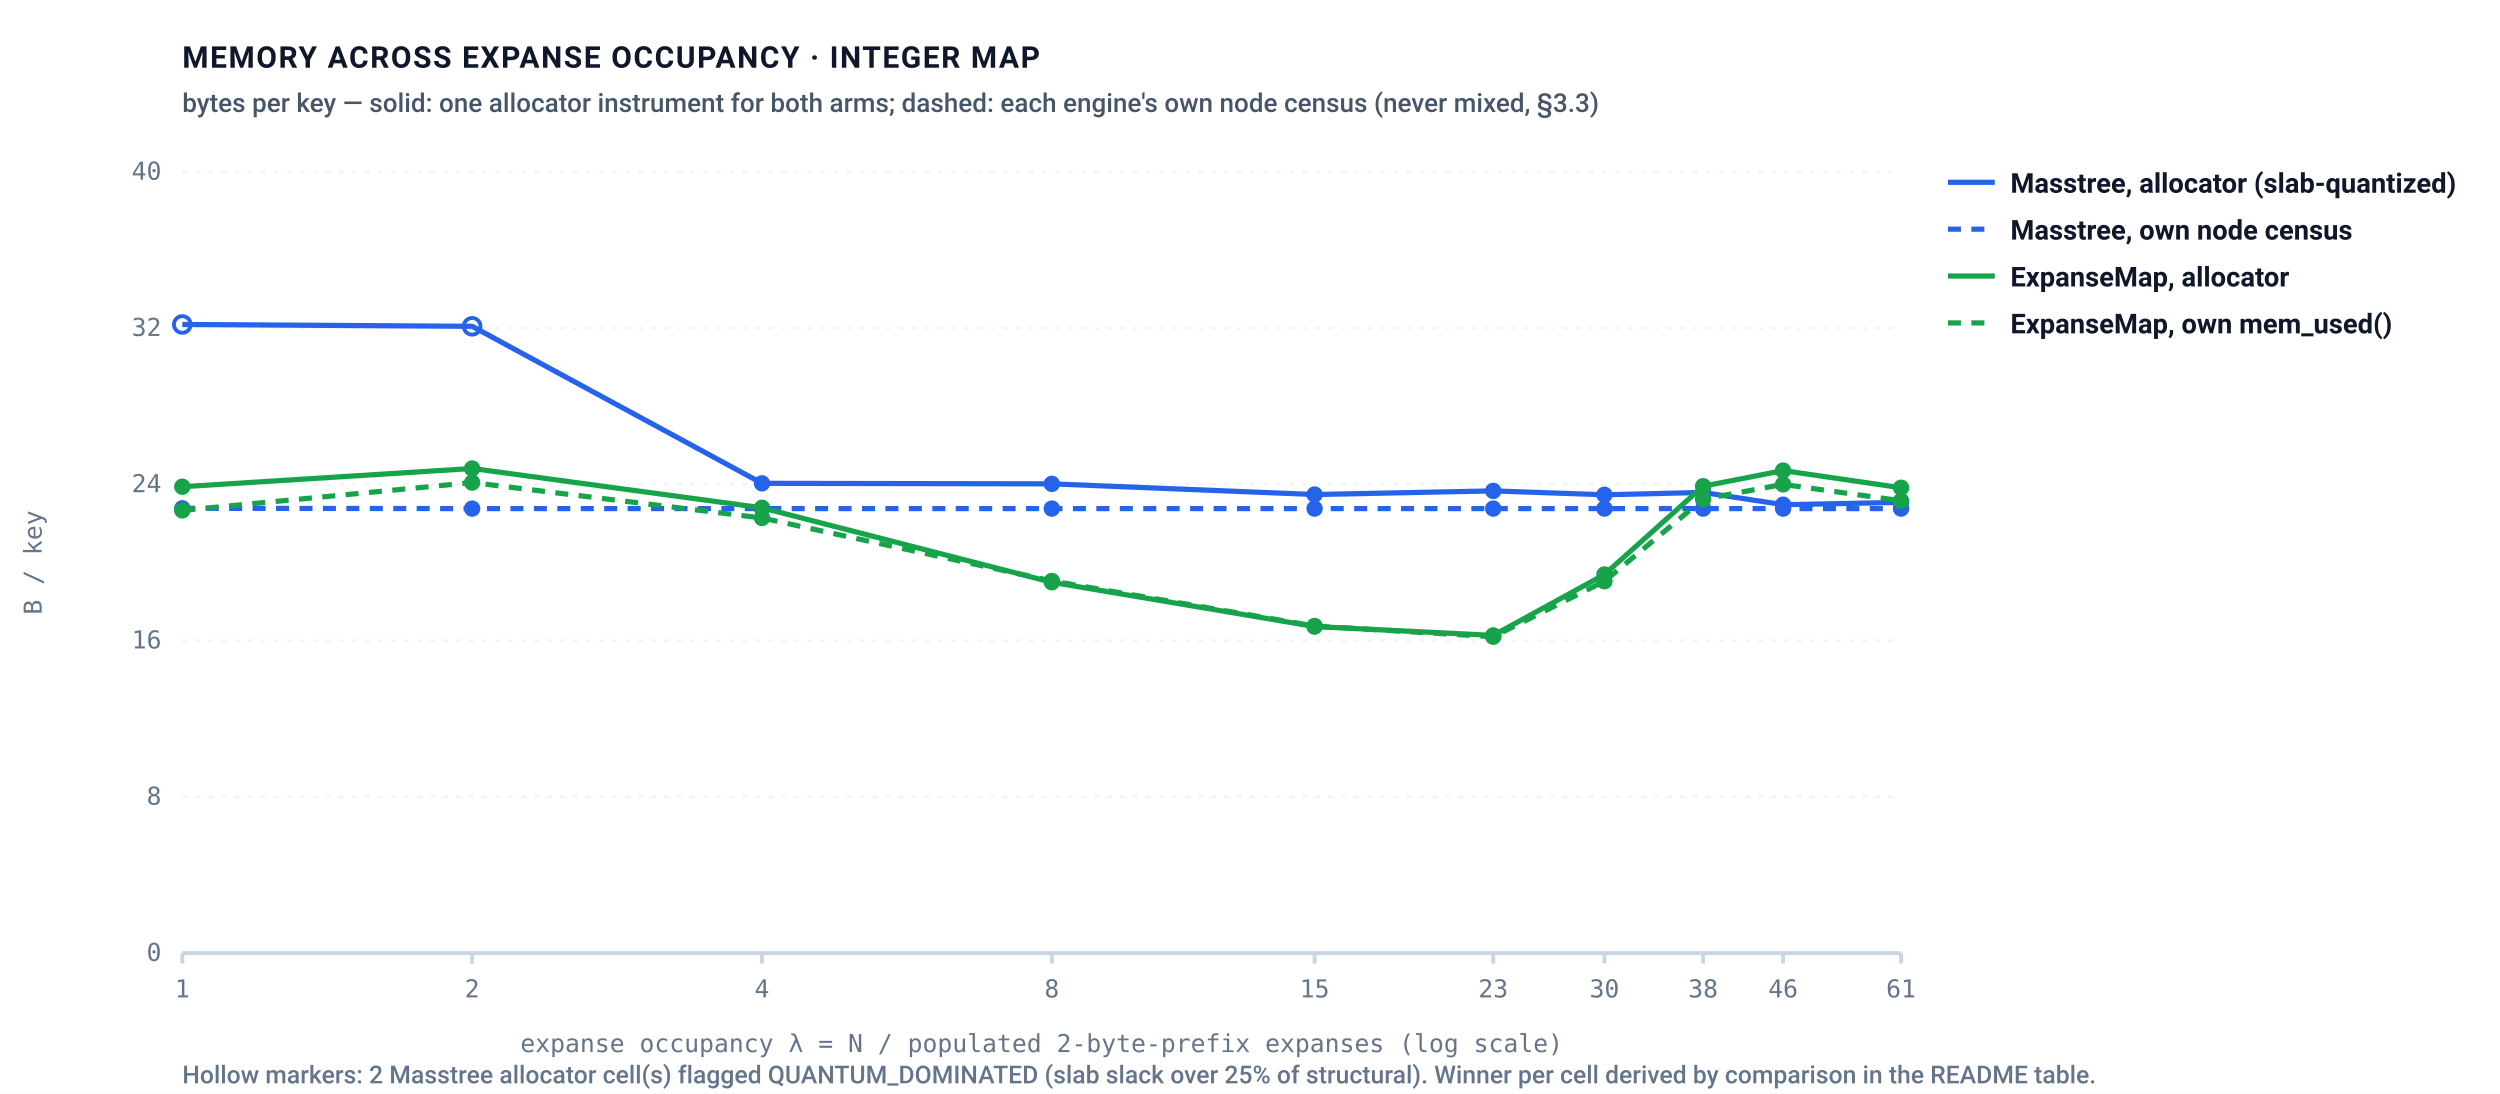
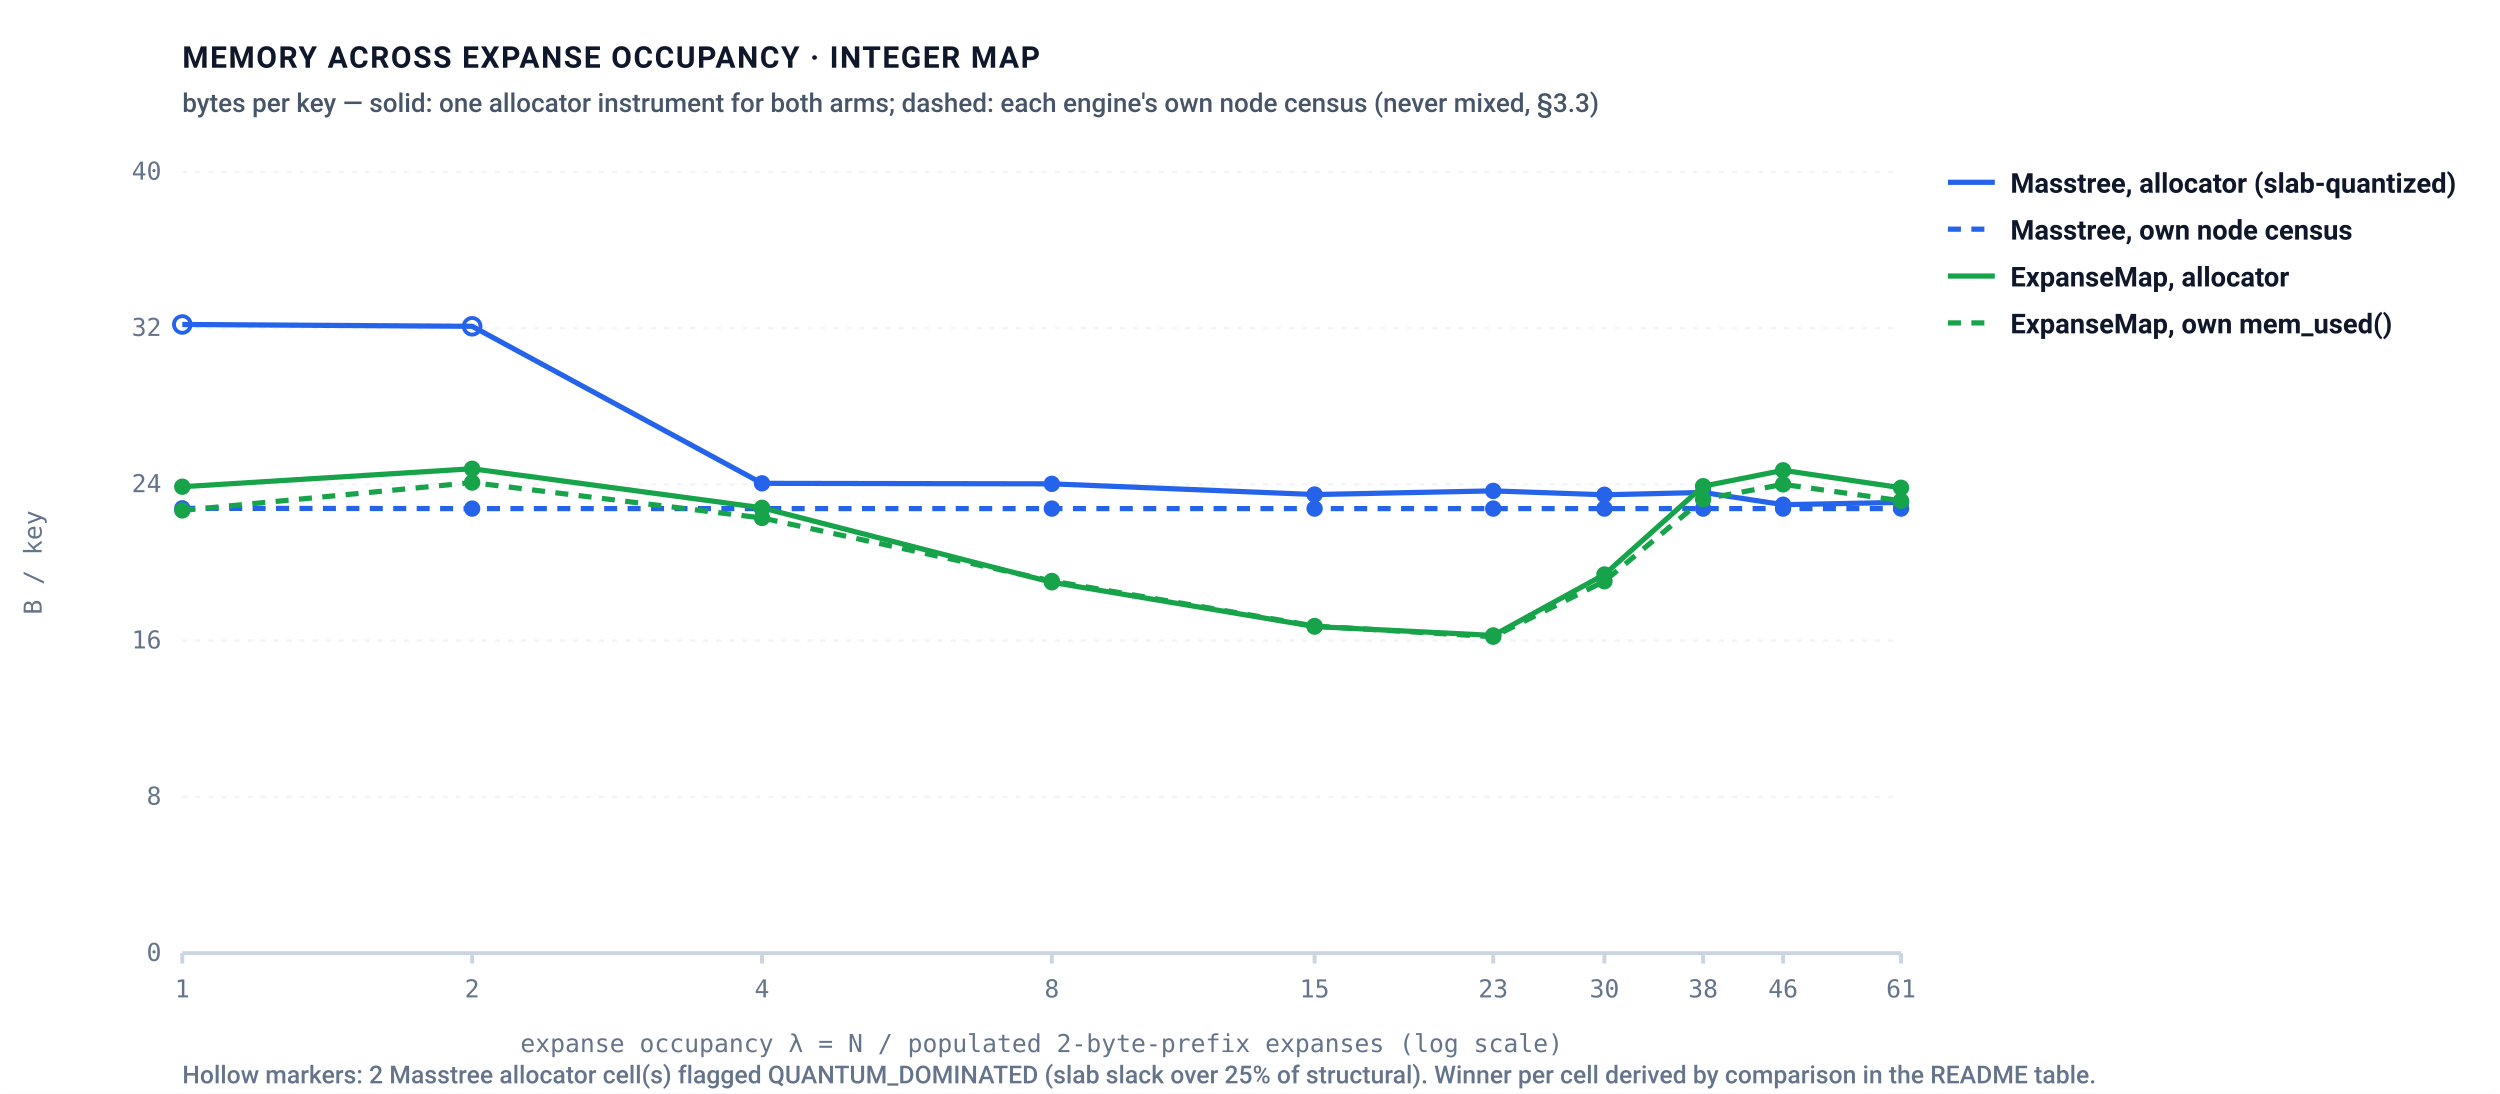
<svg xmlns="http://www.w3.org/2000/svg" role="img" viewBox="0 0 960 420" width="100%" height="100%">
  <defs>
    <style>
      .bg { fill: #ffffff; }
      .border { stroke: #e2e8f0; stroke-width: 1px; fill: none; }
      .grid { stroke: #f1f5f9; stroke-width: 1px; stroke-dasharray: 2,3; }
      .axis { stroke: #cbd5e1; stroke-width: 1.5px; }
      .divider { stroke: #e2e8f0; stroke-width: 1px; }

      .t-title { font-family: -apple-system, BlinkMacSystemFont, "Segoe UI", Roboto, Helvetica, Arial, sans-serif; font-size: 11.5px; font-weight: 700; letter-spacing: 0.6px; fill: #0f172a; text-transform: uppercase; }
      .t-sub { font-family: -apple-system, BlinkMacSystemFont, "Segoe UI", Roboto, Helvetica, Arial, sans-serif; font-size: 10px; font-weight: 500; fill: #475569; }
      .t-unit { font-family: ui-monospace, SFMono-Regular, Menlo, Monaco, Consolas, monospace; font-size: 10px; font-weight: 600; fill: #475569; }
      .t-axis-label { font-family: ui-monospace, SFMono-Regular, Menlo, Monaco, Consolas, monospace; font-size: 9.5px; font-weight: 500; fill: #64748b; }
      .t-bar-label { font-family: -apple-system, BlinkMacSystemFont, "Segoe UI", Roboto, Helvetica, Arial, sans-serif; font-size: 11px; font-weight: 700; fill: #0f172a; }
      .t-legend { font-family: -apple-system, BlinkMacSystemFont, "Segoe UI", Roboto, Helvetica, Arial, sans-serif; font-size: 10.5px; font-weight: 600; fill: #0f172a; }

      .t-val-accent { font-family: ui-monospace, SFMono-Regular, Menlo, Monaco, Consolas, monospace; font-size: 11px; font-weight: 700; fill: #15803d; }
      .t-val-blue { font-family: ui-monospace, SFMono-Regular, Menlo, Monaco, Consolas, monospace; font-size: 11px; font-weight: 600; fill: #2563eb; }
      .t-note { font-family: -apple-system, BlinkMacSystemFont, "Segoe UI", Roboto, Helvetica, Arial, sans-serif; font-size: 9.5px; font-weight: 500; fill: #64748b; }

      .b-expanse { fill: #16a34a; }
      .b-art { fill: #2563eb; }
      .b-masstree { fill: #2563eb; }
      .b-btree { fill: #d97706; }
      .b-hashmap { fill: #7c3aed; }

      .badge-win { fill: #dcfce7; stroke: #86efac; stroke-width: 1px; }
      .badge-win-text { font-family: ui-monospace, SFMono-Regular, Menlo, Monaco, Consolas, monospace; font-size: 9.5px; font-weight: 700; fill: #15803d; text-anchor: middle; }
      .badge-loss { fill: #fef3c7; stroke: #fcd34d; stroke-width: 1px; }
      .badge-loss-text { font-family: ui-monospace, SFMono-Regular, Menlo, Monaco, Consolas, monospace; font-size: 9.5px; font-weight: 700; fill: #b45309; text-anchor: middle; }

      @media (prefers-color-scheme: dark) {
        .bg { fill: #0d1117; }
        .border { stroke: #30363d; }
        .grid { stroke: #21262d; }
        .axis { stroke: #484f58; }
        .divider { stroke: #21262d; }
        .t-title { fill: #f0f6fc; }
        .t-sub { fill: #94a3b8; }
        .t-unit { fill: #94a3b8; }
        .t-axis-label { fill: #94a3b8; }
        .t-bar-label { fill: #f8fafc; }
        .t-legend { fill: #f8fafc; }
        .t-val-accent { fill: #4ade80; }
        .t-val-blue { fill: #38bdf8; }
        .t-note { fill: #94a3b8; }
        .b-expanse { fill: #22c55e; }
        .b-art { fill: #3b82f6; }
        .b-masstree { fill: #3b82f6; }
        .b-btree { fill: #f59e0b; }
        .b-hashmap { fill: #a855f7; }
        .badge-win { fill: #052e16; stroke: #166534; }
        .badge-win-text { fill: #4ade80; }
        .badge-loss { fill: #451a03; stroke: #92400e; }
        .badge-loss-text { fill: #fbbf24; }
      }

      :root[data-theme="dark"] .bg, [data-theme="dark"] .bg { fill: #0d1117; }
      :root[data-theme="dark"] .border, [data-theme="dark"] .border { stroke: #30363d; }
      :root[data-theme="dark"] .grid, [data-theme="dark"] .grid { stroke: #21262d; }
      :root[data-theme="dark"] .axis, [data-theme="dark"] .axis { stroke: #484f58; }
      :root[data-theme="dark"] .divider, [data-theme="dark"] .divider { stroke: #21262d; }
      :root[data-theme="dark"] .t-title, [data-theme="dark"] .t-title { fill: #f0f6fc; }
      :root[data-theme="dark"] .t-sub, [data-theme="dark"] .t-sub { fill: #94a3b8; }
      :root[data-theme="dark"] .t-unit, [data-theme="dark"] .t-unit { fill: #94a3b8; }
      :root[data-theme="dark"] .t-axis-label, [data-theme="dark"] .t-axis-label { fill: #94a3b8; }
      :root[data-theme="dark"] .t-bar-label, [data-theme="dark"] .t-bar-label { fill: #f8fafc; }
      :root[data-theme="dark"] .t-legend, [data-theme="dark"] .t-legend { fill: #f8fafc; }
      :root[data-theme="dark"] .t-val-accent, [data-theme="dark"] .t-val-accent { fill: #4ade80; }
      :root[data-theme="dark"] .t-val-blue, [data-theme="dark"] .t-val-blue { fill: #38bdf8; }
      :root[data-theme="dark"] .t-note, [data-theme="dark"] .t-note { fill: #94a3b8; }
      :root[data-theme="dark"] .b-expanse, [data-theme="dark"] .b-expanse { fill: #22c55e; }
      :root[data-theme="dark"] .b-art, [data-theme="dark"] .b-art { fill: #3b82f6; }
      :root[data-theme="dark"] .b-masstree, [data-theme="dark"] .b-masstree { fill: #3b82f6; }
      :root[data-theme="dark"] .b-btree, [data-theme="dark"] .b-btree { fill: #f59e0b; }
      :root[data-theme="dark"] .b-hashmap, [data-theme="dark"] .b-hashmap { fill: #a855f7; }
      :root[data-theme="dark"] .badge-win, [data-theme="dark"] .badge-win { fill: #052e16; stroke: #166534; }
      :root[data-theme="dark"] .badge-win-text, [data-theme="dark"] .badge-win-text { fill: #4ade80; }
      :root[data-theme="dark"] .badge-loss, [data-theme="dark"] .badge-loss { fill: #451a03; stroke: #92400e; }
      :root[data-theme="dark"] .badge-loss-text, [data-theme="dark"] .badge-loss-text { fill: #fbbf24; }
    </style>
  </defs>
  <rect width="100%" height="100%" class="bg" rx="6" />
  <rect width="100%" height="100%" class="border" rx="6" />
  <rect class="bg" x="0" y="0" width="960" height="420" />
  <text class="t-title" x="70" y="26">MEMORY ACROSS EXPANSE OCCUPANCY · INTEGER MAP</text>
  <text class="t-sub" x="70" y="43">bytes per key — solid: one allocator instrument for both arms; dashed: each engine's own node census (never mixed, §3.3)</text>
  <line class="grid" x1="70" y1="366.0" x2="730" y2="366.0" />
  <text class="t-axis-label" x="62" y="369.0" text-anchor="end">0</text>
  <line class="grid" x1="70" y1="306.0" x2="730" y2="306.0" />
  <text class="t-axis-label" x="62" y="309.0" text-anchor="end">8</text>
  <line class="grid" x1="70" y1="246.0" x2="730" y2="246.0" />
  <text class="t-axis-label" x="62" y="249.0" text-anchor="end">16</text>
  <line class="grid" x1="70" y1="186.0" x2="730" y2="186.0" />
  <text class="t-axis-label" x="62" y="189.0" text-anchor="end">24</text>
  <line class="grid" x1="70" y1="126.0" x2="730" y2="126.0" />
  <text class="t-axis-label" x="62" y="129.0" text-anchor="end">32</text>
  <line class="grid" x1="70" y1="66.0" x2="730" y2="66.0" />
  <text class="t-axis-label" x="62" y="69.0" text-anchor="end">40</text>
  <line class="axis" x1="70.0" y1="366" x2="70.0" y2="370" />
  <text class="t-axis-label" x="70.0" y="383.0" text-anchor="middle">1</text>
  <line class="axis" x1="181.3" y1="366" x2="181.3" y2="370" />
  <text class="t-axis-label" x="181.3" y="383.0" text-anchor="middle">2</text>
  <line class="axis" x1="292.6" y1="366" x2="292.6" y2="370" />
  <text class="t-axis-label" x="292.6" y="383.0" text-anchor="middle">4</text>
  <line class="axis" x1="403.9" y1="366" x2="403.9" y2="370" />
  <text class="t-axis-label" x="403.9" y="383.0" text-anchor="middle">8</text>
  <line class="axis" x1="504.8" y1="366" x2="504.8" y2="370" />
  <text class="t-axis-label" x="504.8" y="383.0" text-anchor="middle">15</text>
  <line class="axis" x1="573.4" y1="366" x2="573.4" y2="370" />
  <text class="t-axis-label" x="573.4" y="383.0" text-anchor="middle">23</text>
  <line class="axis" x1="616.1" y1="366" x2="616.1" y2="370" />
  <text class="t-axis-label" x="616.1" y="383.0" text-anchor="middle">30</text>
  <line class="axis" x1="654.0" y1="366" x2="654.0" y2="370" />
  <text class="t-axis-label" x="654.0" y="383.0" text-anchor="middle">38</text>
  <line class="axis" x1="684.7" y1="366" x2="684.7" y2="370" />
  <text class="t-axis-label" x="684.7" y="383.0" text-anchor="middle">46</text>
  <line class="axis" x1="730.0" y1="366" x2="730.0" y2="370" />
  <text class="t-axis-label" x="730.0" y="383.0" text-anchor="middle">61</text>
  <text class="t-axis-label" x="400.0" y="404" text-anchor="middle">expanse occupancy λ = N / populated 2-byte-prefix expanses (log scale)</text>
  <text class="t-axis-label" x="16" y="216.0" text-anchor="middle" transform="rotate(-90 16 216.0)">B / key</text>
  <line class="axis" x1="70" y1="366" x2="730" y2="366" />
  <path d="M70.0,124.6 L181.3,125.3 L292.6,185.6 L403.9,185.8 L504.8,189.9 L573.4,188.5 L616.1,190.0 L654.0,189.1 L684.7,193.8 L730.0,192.9" fill="none" stroke="#2563eb" stroke-width="2" stroke-dasharray="4 0" stroke-linejoin="round" />
  <circle cx="70.0" cy="124.6" r="3.2" fill="none" stroke="#2563eb" stroke-width="1.5" />
  <circle cx="181.3" cy="125.3" r="3.2" fill="none" stroke="#2563eb" stroke-width="1.5" />
  <circle cx="292.6" cy="185.6" r="2.4" fill="#2563eb" stroke="#2563eb" stroke-width="1.5" />
  <circle cx="403.9" cy="185.8" r="2.4" fill="#2563eb" stroke="#2563eb" stroke-width="1.5" />
  <circle cx="504.8" cy="189.9" r="2.4" fill="#2563eb" stroke="#2563eb" stroke-width="1.5" />
  <circle cx="573.4" cy="188.5" r="2.4" fill="#2563eb" stroke="#2563eb" stroke-width="1.5" />
  <circle cx="616.1" cy="190.0" r="2.4" fill="#2563eb" stroke="#2563eb" stroke-width="1.5" />
  <circle cx="654.0" cy="189.1" r="2.4" fill="#2563eb" stroke="#2563eb" stroke-width="1.5" />
  <circle cx="684.7" cy="193.8" r="2.4" fill="#2563eb" stroke="#2563eb" stroke-width="1.5" />
  <circle cx="730.0" cy="192.9" r="2.4" fill="#2563eb" stroke="#2563eb" stroke-width="1.5" />
  <line x1="748" y1="70" x2="766" y2="70" stroke="#2563eb" stroke-width="2" stroke-dasharray="4 0" />
  <text class="t-legend" x="772" y="74">Masstree, allocator (slab-quantized)</text>
  <path d="M70.0,195.2 L181.3,195.3 L292.6,195.3 L403.9,195.3 L504.8,195.3 L573.4,195.3 L616.1,195.3 L654.0,195.3 L684.7,195.3 L730.0,195.3" fill="none" stroke="#2563eb" stroke-width="2" stroke-dasharray="5 4" stroke-linejoin="round" />
  <circle cx="70.0" cy="195.2" r="2.4" fill="#2563eb" stroke="#2563eb" stroke-width="1.5" />
  <circle cx="181.3" cy="195.3" r="2.4" fill="#2563eb" stroke="#2563eb" stroke-width="1.5" />
  <circle cx="292.6" cy="195.3" r="2.4" fill="#2563eb" stroke="#2563eb" stroke-width="1.5" />
  <circle cx="403.9" cy="195.3" r="2.4" fill="#2563eb" stroke="#2563eb" stroke-width="1.5" />
  <circle cx="504.8" cy="195.3" r="2.4" fill="#2563eb" stroke="#2563eb" stroke-width="1.5" />
  <circle cx="573.4" cy="195.3" r="2.4" fill="#2563eb" stroke="#2563eb" stroke-width="1.5" />
  <circle cx="616.1" cy="195.3" r="2.4" fill="#2563eb" stroke="#2563eb" stroke-width="1.5" />
  <circle cx="654.0" cy="195.3" r="2.4" fill="#2563eb" stroke="#2563eb" stroke-width="1.5" />
  <circle cx="684.7" cy="195.3" r="2.4" fill="#2563eb" stroke="#2563eb" stroke-width="1.5" />
  <circle cx="730.0" cy="195.3" r="2.4" fill="#2563eb" stroke="#2563eb" stroke-width="1.5" />
  <line x1="748" y1="88" x2="766" y2="88" stroke="#2563eb" stroke-width="2" stroke-dasharray="5 4" />
  <text class="t-legend" x="772" y="92">Masstree, own node census</text>
-   <path d="M70.0,186.9 L181.3,179.9 L292.6,195.0 L403.9,223.6 L504.8,240.6 L573.4,244.0 L616.1,220.6 L654.0,186.7 L684.7,180.7 L730.0,187.3" fill="none" stroke="#16a34a" stroke-width="2" stroke-dasharray="4 0" stroke-linejoin="round" />
+   <path d="M70.0,186.9 L181.3,180.0 L292.6,195.0 L403.9,223.6 L504.8,240.6 L573.4,244.0 L616.1,220.6 L654.0,186.7 L684.7,180.6 L730.0,187.3" fill="none" stroke="#16a34a" stroke-width="2" stroke-dasharray="4 0" stroke-linejoin="round" />
  <circle cx="70.0" cy="186.9" r="2.4" fill="#16a34a" stroke="#16a34a" stroke-width="1.5" />
-   <circle cx="181.3" cy="179.9" r="2.4" fill="#16a34a" stroke="#16a34a" stroke-width="1.5" />
+   <circle cx="181.3" cy="180.0" r="2.4" fill="#16a34a" stroke="#16a34a" stroke-width="1.5" />
  <circle cx="292.6" cy="195.0" r="2.4" fill="#16a34a" stroke="#16a34a" stroke-width="1.5" />
  <circle cx="403.9" cy="223.6" r="2.4" fill="#16a34a" stroke="#16a34a" stroke-width="1.5" />
  <circle cx="504.8" cy="240.6" r="2.4" fill="#16a34a" stroke="#16a34a" stroke-width="1.5" />
  <circle cx="573.4" cy="244.0" r="2.4" fill="#16a34a" stroke="#16a34a" stroke-width="1.5" />
  <circle cx="616.1" cy="220.6" r="2.4" fill="#16a34a" stroke="#16a34a" stroke-width="1.5" />
  <circle cx="654.0" cy="186.7" r="2.4" fill="#16a34a" stroke="#16a34a" stroke-width="1.5" />
-   <circle cx="684.7" cy="180.7" r="2.4" fill="#16a34a" stroke="#16a34a" stroke-width="1.5" />
+   <circle cx="684.7" cy="180.6" r="2.4" fill="#16a34a" stroke="#16a34a" stroke-width="1.5" />
  <circle cx="730.0" cy="187.3" r="2.4" fill="#16a34a" stroke="#16a34a" stroke-width="1.5" />
  <line x1="748" y1="106" x2="766" y2="106" stroke="#16a34a" stroke-width="2" stroke-dasharray="4 0" />
  <text class="t-legend" x="772" y="110">ExpanseMap, allocator</text>
  <path d="M70.0,196.0 L181.3,185.3 L292.6,198.9 L403.9,223.1 L504.8,240.4 L573.4,244.5 L616.1,223.2 L654.0,191.7 L684.7,186.0 L730.0,192.3" fill="none" stroke="#16a34a" stroke-width="2" stroke-dasharray="5 4" stroke-linejoin="round" />
  <circle cx="70.0" cy="196.0" r="2.4" fill="#16a34a" stroke="#16a34a" stroke-width="1.5" />
  <circle cx="181.3" cy="185.3" r="2.4" fill="#16a34a" stroke="#16a34a" stroke-width="1.5" />
  <circle cx="292.6" cy="198.9" r="2.4" fill="#16a34a" stroke="#16a34a" stroke-width="1.5" />
  <circle cx="403.9" cy="223.1" r="2.4" fill="#16a34a" stroke="#16a34a" stroke-width="1.5" />
  <circle cx="504.8" cy="240.4" r="2.4" fill="#16a34a" stroke="#16a34a" stroke-width="1.5" />
  <circle cx="573.4" cy="244.5" r="2.4" fill="#16a34a" stroke="#16a34a" stroke-width="1.5" />
  <circle cx="616.1" cy="223.2" r="2.4" fill="#16a34a" stroke="#16a34a" stroke-width="1.5" />
  <circle cx="654.0" cy="191.7" r="2.4" fill="#16a34a" stroke="#16a34a" stroke-width="1.5" />
  <circle cx="684.7" cy="186.0" r="2.4" fill="#16a34a" stroke="#16a34a" stroke-width="1.5" />
  <circle cx="730.0" cy="192.3" r="2.4" fill="#16a34a" stroke="#16a34a" stroke-width="1.5" />
  <line x1="748" y1="124" x2="766" y2="124" stroke="#16a34a" stroke-width="2" stroke-dasharray="5 4" />
  <text class="t-legend" x="772" y="128">ExpanseMap, own mem_used()</text>
  <text class="t-note" x="70" y="416">Hollow markers: 2 Masstree allocator cell(s) flagged QUANTUM_DOMINATED (slab slack over 25% of structural). Winner per cell derived by comparison in the README table.</text>
</svg>
